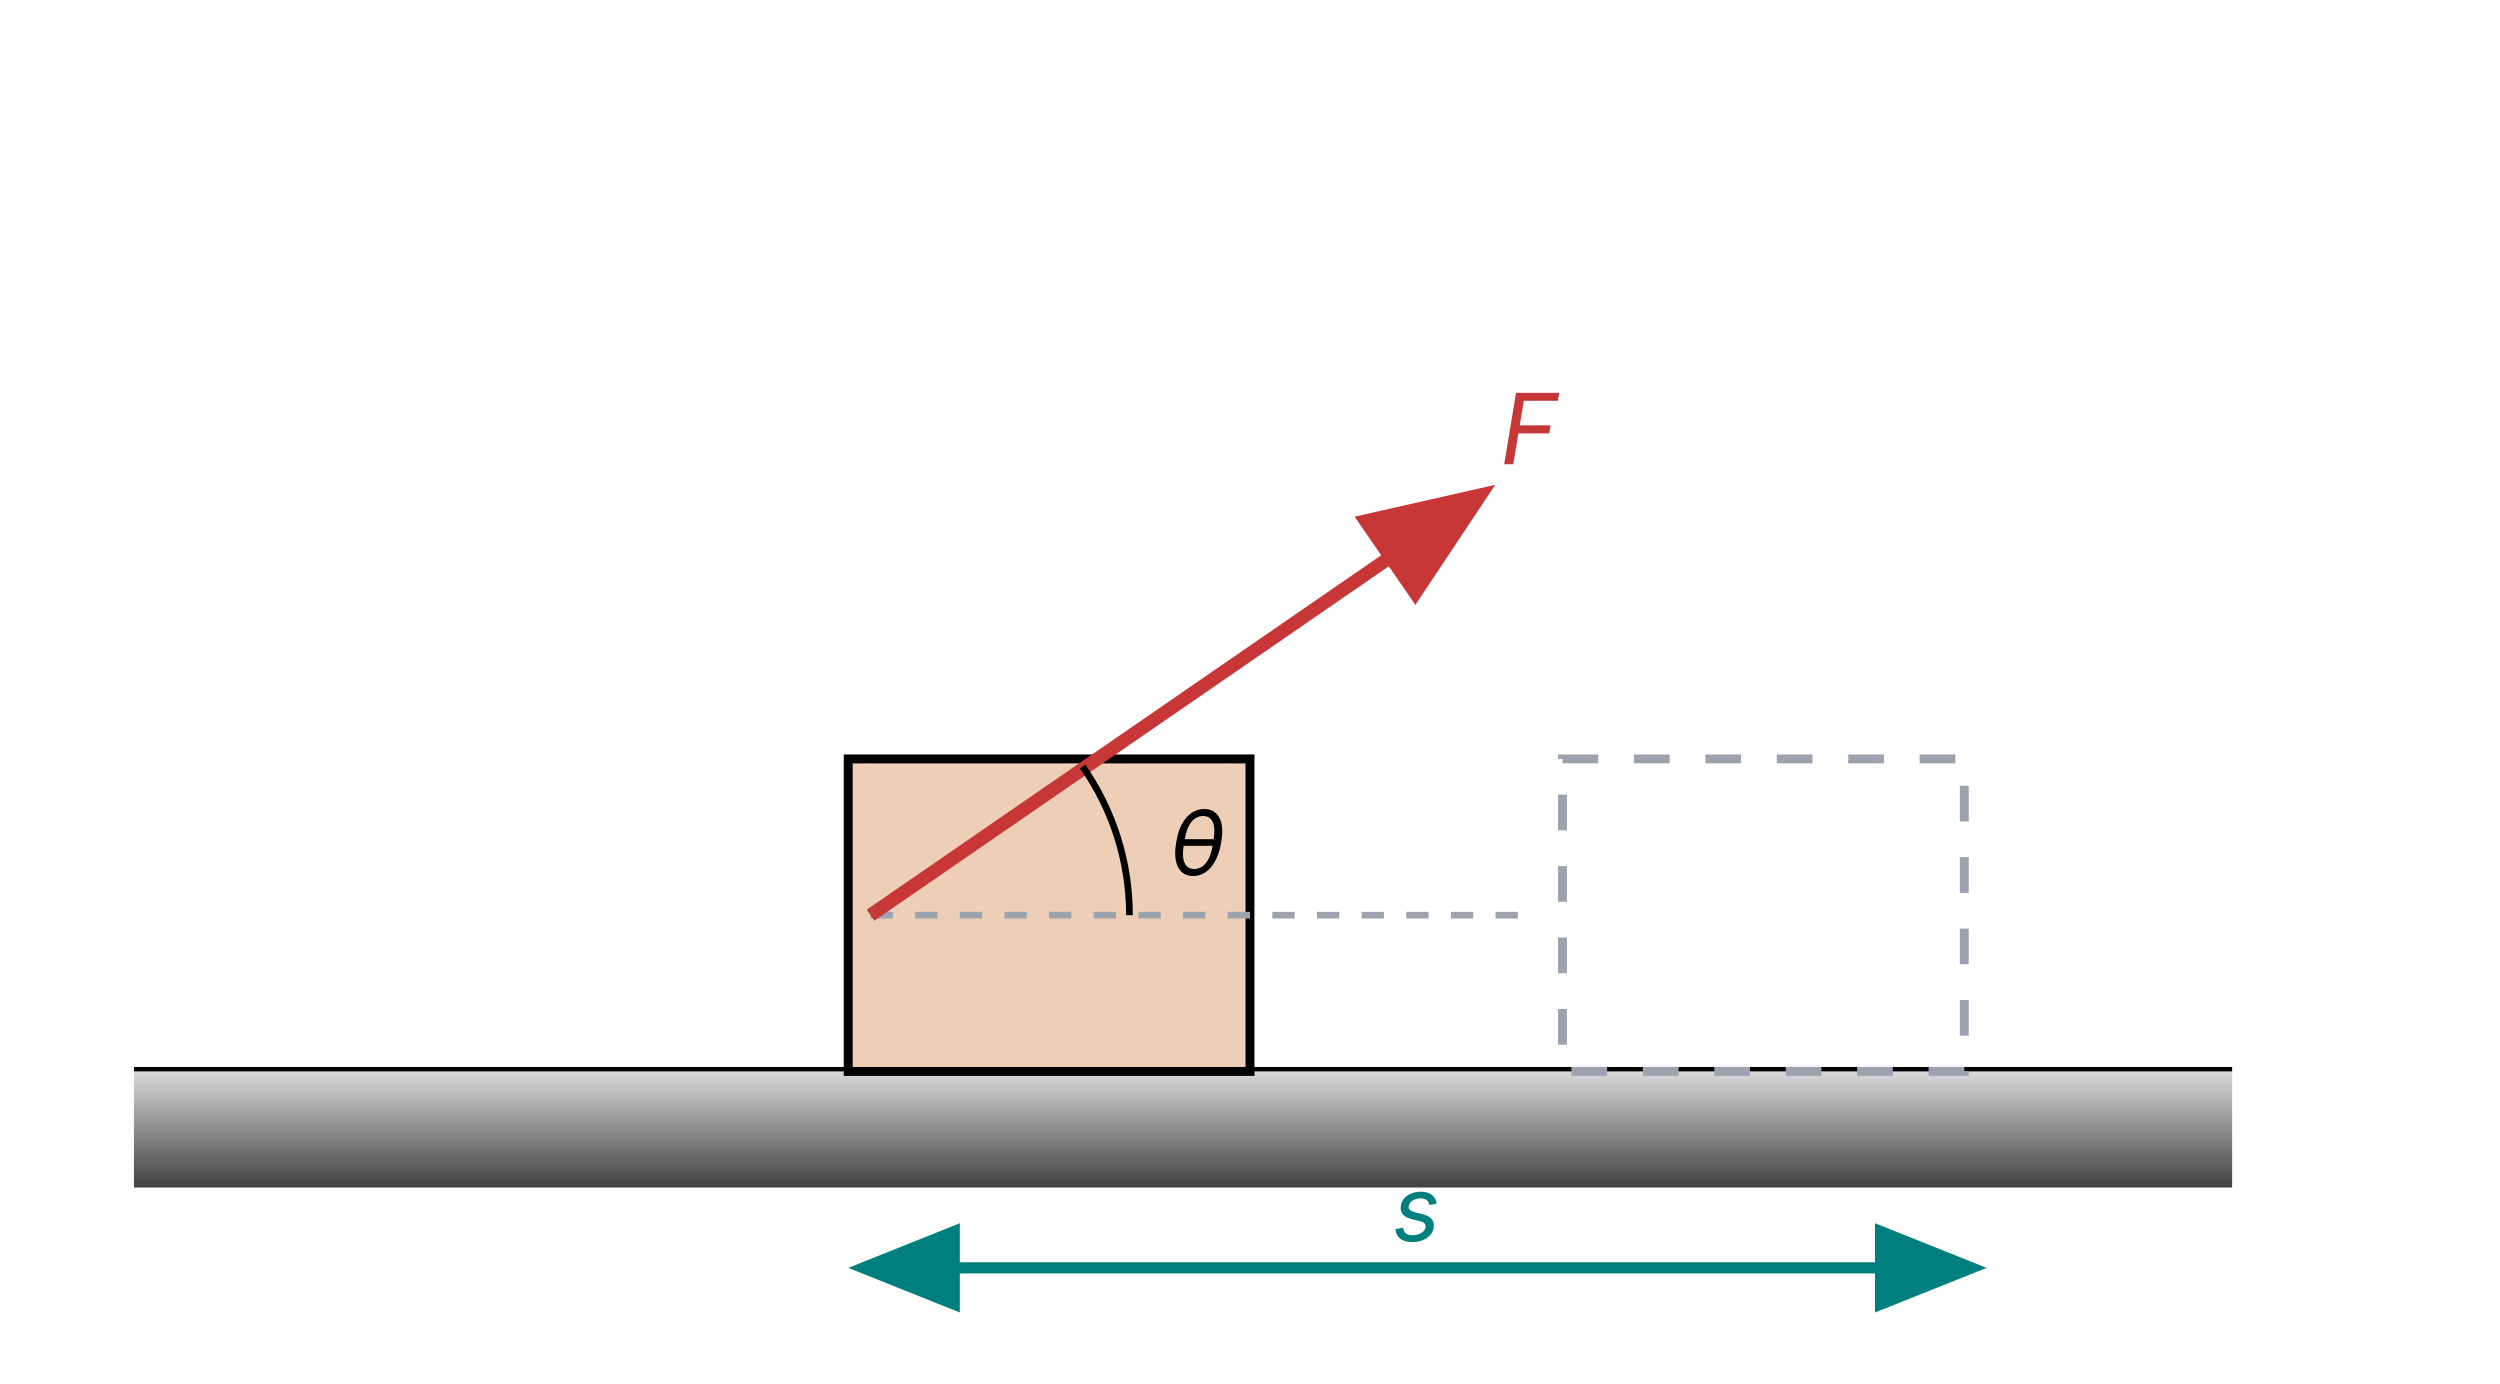
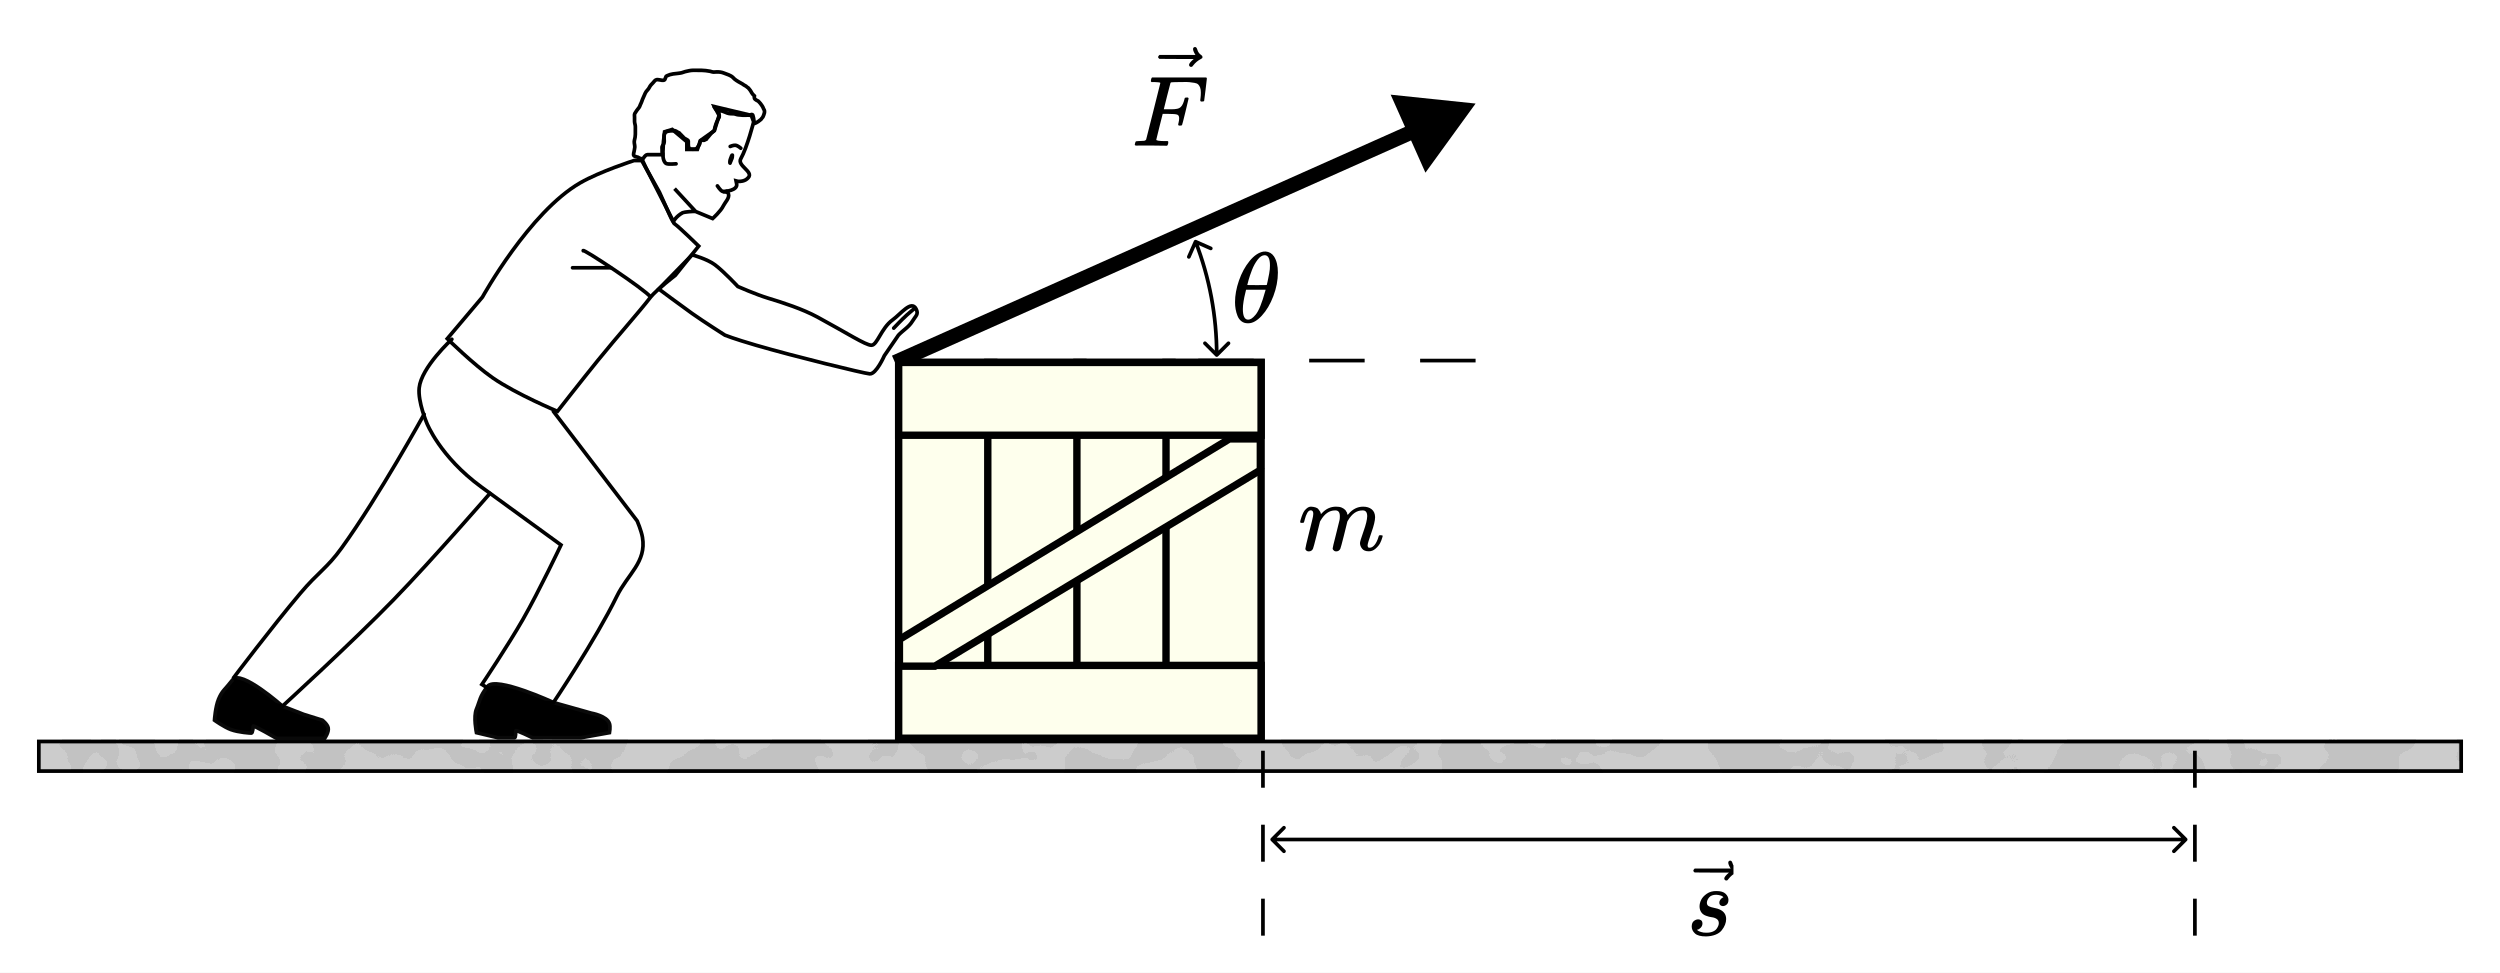
- <svg xmlns="http://www.w3.org/2000/svg" width="560" height="310" viewBox="0 0 560 310" fill="none">
-   <rect width="560" height="310" fill="white" />
+ <svg xmlns="http://www.w3.org/2000/svg" width="676" height="263" viewBox="0 0 676 263" fill="none">
+   <rect width="676" height="263" fill="white" />
+   <path d="M399 28L376.031 25.598L385.436 46.691L399 28ZM242 98L242.814 99.827L383.374 37.157L382.56 35.33L381.746 33.503L241.186 96.173L242 98Z" fill="black" />
+   <g clip-path="url(#clip0_2340_176)">
+     <path d="M351.561 141.141C351.578 141.034 351.605 140.891 351.641 140.713C351.676 140.535 351.783 140.197 351.961 139.699C352.139 139.2 352.317 138.782 352.495 138.444C352.673 138.106 352.958 137.776 353.35 137.456C353.741 137.135 354.133 136.984 354.524 137.002C354.916 137.02 355.299 137.082 355.673 137.189C356.046 137.296 356.313 137.456 356.474 137.669C356.634 137.883 356.776 138.079 356.901 138.257C357.025 138.435 357.097 138.604 357.114 138.764L357.168 138.951C357.168 138.987 357.177 139.005 357.195 139.005L357.488 138.711C358.556 137.572 359.811 137.002 361.253 137.002C361.556 137.002 361.832 137.02 362.081 137.055C362.33 137.091 362.561 137.153 362.775 137.242C362.989 137.331 363.158 137.42 363.282 137.509C363.407 137.598 363.541 137.705 363.683 137.83C363.825 137.954 363.914 138.07 363.95 138.177C363.986 138.284 364.057 138.399 364.164 138.524C364.27 138.649 364.306 138.755 364.27 138.844C364.235 138.933 364.261 139.013 364.35 139.085C364.439 139.156 364.457 139.218 364.404 139.272L364.617 139.005C365.739 137.669 367.065 137.002 368.596 137.002C369.557 137.002 370.331 137.242 370.919 137.723C371.506 138.204 371.809 138.907 371.827 139.832C371.827 140.74 371.489 142.146 370.812 144.051C370.136 145.956 369.797 147.095 369.797 147.469C369.815 147.718 369.86 147.887 369.931 147.976C370.002 148.065 370.136 148.11 370.331 148.11C370.83 148.11 371.293 147.843 371.72 147.309C372.147 146.775 372.494 146.045 372.761 145.119C372.815 144.923 372.868 144.808 372.921 144.772C372.975 144.736 373.117 144.719 373.349 144.719C373.705 144.719 373.883 144.79 373.883 144.932C373.883 144.95 373.847 145.083 373.776 145.333C373.634 145.849 373.438 146.356 373.189 146.855C372.939 147.353 372.53 147.851 371.96 148.35C371.391 148.848 370.777 149.089 370.118 149.071C369.281 149.071 368.676 148.831 368.302 148.35C367.928 147.869 367.741 147.371 367.741 146.855C367.741 146.516 368.062 145.448 368.703 143.651C369.344 141.853 369.673 140.5 369.691 139.592C369.691 138.542 369.299 138.017 368.516 138.017H368.382C366.851 138.017 365.561 138.916 364.511 140.713L364.324 141.034L363.443 144.612C362.855 146.944 362.517 148.199 362.428 148.377C362.197 148.857 361.814 149.098 361.28 149.098C361.048 149.098 360.862 149.035 360.719 148.911C360.577 148.786 360.479 148.679 360.425 148.59C360.372 148.501 360.345 148.412 360.345 148.323C360.345 148.127 360.648 146.855 361.253 144.505L362.214 140.607C362.268 140.34 362.294 140.001 362.294 139.592C362.294 138.542 361.903 138.017 361.12 138.017H360.986C359.455 138.017 358.165 138.916 357.114 140.713L356.928 141.034L356.046 144.612C355.459 146.944 355.121 148.199 355.032 148.377C354.8 148.857 354.418 149.098 353.884 149.098C353.652 149.098 353.465 149.044 353.323 148.937C353.181 148.831 353.083 148.724 353.029 148.617C352.976 148.51 352.958 148.421 352.976 148.35C352.976 148.118 353.314 146.659 353.99 143.971C354.685 141.23 355.032 139.797 355.032 139.672C355.085 139.405 355.112 139.165 355.112 138.951C355.112 138.31 354.889 137.99 354.444 137.99C354.053 137.99 353.723 138.239 353.456 138.738C353.189 139.236 352.985 139.779 352.842 140.366C352.7 140.954 352.593 141.274 352.522 141.328C352.486 141.363 352.344 141.381 352.095 141.381H351.721C351.614 141.274 351.561 141.194 351.561 141.141Z" fill="black" />
+   </g>
+   <rect x="268.711" y="98" width="101.614" height="25.711" transform="rotate(90 268.711 98)" fill="#FEFFED" stroke="black" stroke-width="2" />
+   <rect x="292.807" y="98" width="101.614" height="25.711" transform="rotate(90 292.807 98)" fill="#FEFFED" stroke="black" stroke-width="2" />
+   <rect x="316.904" y="98" width="101.614" height="25.711" transform="rotate(90 316.904 98)" fill="#FEFFED" stroke="black" stroke-width="2" />
+   <rect x="341" y="98" width="101.614" height="25.711" transform="rotate(90 341 98)" fill="#FEFFED" stroke="black" stroke-width="2" />
+   <rect x="243" y="98" width="98" height="19.687" fill="#FEFFED" stroke="black" stroke-width="2" />
+   <rect x="243" y="179.928" width="98" height="19.687" fill="#FEFFED" stroke="black" stroke-width="2" />
+   <path d="M251.638 179.53L341.397 125.916" stroke="black" stroke-width="2" />
+   <path d="M332.413 118.687L243.205 172.904V180.133H252.784L340.795 127.121L340.795 118.687H332.413Z" fill="#FEFFED" stroke="black" stroke-width="2" />
+   <g filter="url(#filter0_n_2340_176)">
+     <rect x="10" y="200" width="656" height="9" fill="black" fill-opacity="0.2" />
+     <rect x="10.5" y="200.5" width="655" height="8" stroke="black" />
+   </g>
+   <path d="M59.109 189.038C60.089 186.711 60.694 186.661 62.913 183.809C65.131 180.956 76.382 190.94 76.382 190.94L82.087 193.158L87.159 194.743C87.159 194.743 88.536 195.81 88.743 196.803C88.983 197.953 87.792 199.656 87.792 199.656H74.798C74.798 199.656 68.459 196.011 68.459 196.328C68.459 196.645 68.3 198.229 67.984 198.229C67.667 198.229 64.499 198.038 62.437 197.279C60.564 196.589 58 194.743 58 194.743C58 194.743 58.228 191.13 59.109 189.038Z" fill="black" stroke="#090909" stroke-linecap="round" />
+   <path d="M128.836 191.732C129.816 189.405 129.628 188.441 131.847 185.589C134.066 182.736 149.754 189.989 149.754 189.989L159.896 192.841C159.896 192.841 164.166 193.571 164.809 195.694C165.082 196.596 164.809 198.108 164.809 198.108L157.044 199.497H144.049C144.049 199.497 139.454 197.279 139.454 197.596C139.454 197.912 139.454 199.497 139.137 199.497H134.699L128.836 198.108C128.836 198.108 127.955 193.824 128.836 191.732Z" fill="black" stroke="#090909" stroke-linecap="round" />
+   <path d="M193.333 71.612C191.286 70.052 187.153 68.902 187.153 68.902L178.135 78.144C178.135 78.144 183.984 82.519 187.153 84.765C190.322 87.01 196.027 90.628 196.027 90.628C196.027 90.628 198.417 91.6 204.426 93.349C215.023 96.433 233.426 100.929 235.169 101.087C236.913 101.246 239.131 96.175 239.131 96.175L242.934 90.628C244.242 89.241 245.754 88.458 246.738 86.825C247.614 85.369 248.481 85.001 247.689 83.497C246.411 81.073 243.567 84.897 241.35 86.508C238.254 88.758 237.206 93.349 235.633 93.349C234.06 93.349 228.988 90.033 221.054 85.743C216.976 83.537 211.66 81.824 207.754 80.645C204.463 79.651 199.514 77.475 199.514 77.475C199.514 77.475 195.848 73.528 193.333 71.612Z" stroke="black" stroke-linecap="round" />
+   <path d="M241.667 88.727C241.667 88.727 243.813 86.425 245.312 85.082C246.096 84.379 247.372 83.339 247.372 83.339" stroke="black" stroke-linecap="round" />
+   <path d="M114.679 112.028C114.679 112.028 102.43 134.245 92.388 148.153C88.357 153.735 86.092 154.635 81.137 160.514C73.285 169.829 63.23 183.175 63.23 183.175C63.23 183.175 65.908 186.866 68.301 188.404C71.083 190.193 76.383 190.94 76.383 190.94C76.383 190.94 95.154 173.785 106.492 162.098C117.017 151.249 132.481 133.415 132.481 133.415" stroke="black" stroke-linecap="round" />
+   <path d="M122.18 91.738C122.18 91.738 113.908 99.323 113.346 104.891C112.965 108.671 115.407 114.399 115.407 114.399C115.407 114.399 118.893 123.432 130.144 131.672L151.696 147.361C151.696 147.361 145.78 159.823 141.396 167.486C137.362 174.535 130.303 185.076 130.303 185.076C130.303 185.076 135.244 188.237 139.019 189.197C142.794 190.156 149.636 189.989 149.636 189.989C149.636 189.989 161.025 173.026 166.751 161.306C169.744 155.18 174.844 152.026 173.723 145.3C173.424 143.505 172.297 140.863 172.297 140.863L149.636 111.229" stroke="black" stroke-linecap="round" />
+   <path d="M182.399 51.011C182.399 51.011 185.876 54.778 188.104 57.191M188.104 57.191L192.699 59.093C192.699 59.093 194.911 57.11 195.621 55.607C196.02 54.761 197.334 53.536 196.978 52.437C196.775 51.811 195.877 51.792 195.621 51.8M192.699 59.093C192.699 59.093 189.899 57.934 188.104 57.191M195.621 51.8C196.144 51.77 199.471 51.512 199.197 49.743L199.038 48.951C199.038 48.951 199.803 49.191 200.781 48.951C201.482 48.779 201.888 48.541 202.366 48C203.781 46.398 199.258 44.792 200.306 42.929C202.065 39.801 203.792 32.945 203.792 32.945L203.158 31.202L193.175 28.825L194.443 31.202L193.175 35.322L189.372 38.016L188.579 40.394H185.727V38.333L181.765 35.005L179.705 35.639L179.388 38.333L179.23 41.82H178.12C178.12 41.82 175.671 41.82 175.055 41.82C174.439 41.82 173.683 43.246 173.683 43.246L174.634 45.306L182.082 59.885C182.082 59.885 182.864 58.434 184.618 57.508C184.974 57.32 187.719 57.07 188.104 57.191M195.621 51.8C195.576 51.803 195.552 51.803 195.552 51.803C195.552 51.803 195.577 51.801 195.621 51.8Z" stroke="black" />
+   <path d="M197.454 39.601C197.454 39.601 198.314 39.214 198.88 39.284C199.512 39.363 200.306 40.077 200.306 40.077" stroke="black" stroke-linecap="round" />
+   <path d="M197.922 41.976C197.922 42.178 197.699 42.291 197.699 42.49C197.699 42.591 197.636 42.662 197.6 42.748C197.546 42.88 197.489 43.043 197.452 43.182C197.409 43.345 197.365 43.519 197.365 43.688C197.365 43.776 197.365 43.864 197.365 43.952C197.365 43.981 197.391 44.207 197.42 44.077C197.436 44.003 197.528 43.778 197.582 43.723C197.616 43.689 197.639 43.602 197.644 43.556C197.663 43.371 197.78 43.147 197.86 42.978C198.015 42.651 198.033 42.306 198.033 41.949" stroke="black" stroke-linecap="round" />
+   <path d="M179.23 41.503C179.23 41.503 179.165 43.696 180.156 44.218C180.668 44.489 182.799 44.299 182.799 44.299" stroke="black" stroke-linecap="round" />
+   <path d="M193.987 50.269C193.987 50.269 194.721 51.401 195.255 51.695C195.916 52.06 196.523 51.695 196.523 51.695" stroke="black" stroke-linecap="round" />
+   <path d="M173.626 42.96C173.626 42.96 173.273 42.893 173.058 42.814C172.811 42.722 172.415 42.453 172.458 42.505C172.458 42.505 171.724 42.358 171.452 42.14C171.099 41.858 171.496 41.017 171.509 40.68C171.521 40.344 171.655 40.092 171.655 39.763C171.655 39.443 171.58 39.059 171.525 38.741C171.424 38.158 171.63 37.683 171.728 37.118C171.822 36.575 171.801 36.028 171.801 35.48C171.801 35.071 171.801 34.663 171.801 34.254C171.801 33.77 171.582 33.323 171.582 32.843C171.582 32.464 171.582 32.086 171.582 31.707C171.582 31.432 171.501 30.963 171.643 30.705C171.945 30.154 172.387 29.587 172.778 29.095C172.985 28.834 173.03 28.575 173.156 28.287C173.276 28.013 173.426 27.767 173.517 27.476C173.763 26.686 174.165 25.988 174.462 25.224C174.691 24.634 175.33 24.221 175.598 23.618C175.8 23.162 176.239 22.718 176.588 22.369C176.801 22.155 177.014 21.809 177.277 21.655C177.948 21.26 178.881 21.933 179.614 21.655C179.908 21.543 179.969 20.602 180.271 20.527C180.581 20.449 180.84 20.257 181.147 20.178C181.677 20.042 182.356 19.902 182.9 19.886C183.259 19.876 183.624 19.772 183.995 19.74C184.423 19.703 184.876 19.452 185.301 19.359C185.984 19.209 186.683 19.018 187.386 19.01C188.944 18.992 190.454 18.964 191.982 19.269C192.208 19.315 192.424 19.402 192.648 19.452C192.989 19.528 193.311 19.462 193.67 19.452C194.49 19.428 195.049 19.484 195.791 19.776C196.565 20.081 197.594 20.35 198.197 20.953C198.493 21.249 198.701 21.505 199.069 21.715C199.501 21.962 199.975 22.318 200.424 22.511C200.694 22.626 200.921 22.822 201.158 22.985C201.372 23.132 201.754 23.256 201.901 23.464C201.994 23.596 202.205 23.632 202.323 23.756C202.401 23.839 202.459 23.933 202.542 24.016C202.765 24.239 202.886 24.472 203.053 24.721C203.229 24.985 203.322 25.266 203.548 25.492C203.674 25.618 203.986 25.93 203.986 25.93C203.986 25.93 203.937 26.421 204.018 26.62C204.16 26.969 205.008 27.334 205.008 27.334C205.008 27.334 205.429 27.727 205.625 27.991C205.869 28.32 206.296 28.883 206.407 29.273C206.453 29.431 206.587 29.636 206.667 29.78C206.766 29.958 206.704 30.474 206.704 30.474C206.704 30.474 206.415 31.606 206.124 31.825C205.966 31.943 205.903 32.211 205.714 32.332C205.48 32.48 205.289 32.683 205.053 32.847C204.968 32.905 203.942 33.576 203.929 33.321C203.906 32.886 203.767 31.95 203.767 31.95C203.767 31.95 203.711 31.622 203.637 31.423C203.57 31.244 203.588 31.072 203.418 30.985C203.229 30.888 202.981 31.033 202.89 31.115C202.8 31.196 202.306 31.131 202.306 31.131C201.791 31.151 201.356 31.177 200.749 31.147C200.35 31.128 200.061 31.058 199.73 31.058C199.249 31.058 198.823 30.766 198.339 30.766C197.814 30.766 197.191 30.759 196.7 30.583C196.305 30.442 195.979 30.279 195.605 30.145C195.125 29.974 194.62 29.866 194.181 29.671C193.951 29.568 193.757 29.563 193.633 29.346C193.563 29.223 193.166 29.111 193.126 28.973C193.065 28.758 193.105 28.9 193.228 29.058C193.331 29.191 193.477 29.42 193.56 29.565C193.657 29.734 193.836 29.773 193.925 29.93C194.019 30.093 194.322 30.267 194.359 30.437C194.423 30.725 194.601 31.656 194.38 31.877C194.184 32.073 194.123 32.38 193.998 32.624C193.835 32.942 193.679 33.265 193.577 33.614C193.441 34.076 193.25 34.536 193.195 35.001C193.132 35.54 192.594 35.677 192.319 36.039C192.09 36.341 191.8 36.599 191.589 36.916C191.436 37.144 191.148 37.33 191.074 37.589C191.047 37.683 190.687 37.755 190.603 37.849C190.477 37.989 190.126 37.922 189.95 37.922C189.435 37.922 189.252 38.233 189.252 38.688C189.252 38.96 188.952 39.32 188.814 39.56C188.579 39.973 188.299 40.331 187.792 40.331C187.346 40.331 186.546 40.46 186.315 39.998C186.113 39.594 186.112 39.311 186.112 38.855C186.112 38.612 186.122 38.367 186.112 38.124C186.1 37.822 185.085 37.516 184.871 37.208C184.742 37.021 184.521 36.841 184.36 36.68C184.229 36.55 184.124 36.371 183.958 36.279C183.791 36.185 183.865 36.03 183.666 35.942C183.367 35.809 182.985 35.615 182.717 35.407C182.546 35.274 181.92 35.366 181.735 35.366C181.22 35.366 180.719 35.416 180.239 35.621C179.296 36.026 179.614 37.29 179.614 38.141C179.614 38.643 179.49 38.999 179.159 39.366C178.91 39.643 179.03 40.257 179.03 40.607C179.03 40.806 179.041 41.009 179.03 41.207" stroke="black" stroke-linecap="round" />
+   <path d="M165.126 72.404H154.825" stroke="black" stroke-linecap="round" />
+   <path d="M175.933 80.328C174.554 78.341 157.171 66.858 157.709 67.809M175.933 80.328C172.915 84.272 167.15 90.684 161.671 97.442C157.343 102.781 150.736 111.229 150.736 111.229C150.736 111.229 139.587 106.565 133.273 102.197C128.048 98.582 120.944 91.579 120.944 91.579L130.452 80.328C130.452 80.328 143.145 57.349 156.917 49.426C162.246 46.36 171.464 43.404 171.464 43.404H173.524L178.31 51.962C180.6 56.913 181.796 60.202 182.589 60.678C183.381 61.153 188.928 66.541 188.928 66.541L182.589 74.464C182.589 74.464 177.458 78.422 175.933 80.328Z" stroke="black" stroke-linecap="round" />
+   <g clip-path="url(#clip1_2340_176)">
+     <path d="M307.307 39.373C306.999 39.373 306.845 39.282 306.845 39.101C306.845 39.065 306.872 38.938 306.927 38.721C306.999 38.432 307.071 38.269 307.144 38.233C307.216 38.197 307.424 38.169 307.768 38.151C308.257 38.151 308.8 38.124 309.397 38.07C309.65 38.016 309.822 37.907 309.913 37.744C309.949 37.654 310.591 35.111 311.84 30.116C313.089 25.121 313.722 22.587 313.74 22.515C313.74 22.388 313.704 22.325 313.632 22.325C313.487 22.27 313.007 22.225 312.193 22.189H311.351C311.243 22.08 311.189 22.008 311.189 21.972C311.189 21.936 311.207 21.782 311.243 21.51C311.315 21.203 311.406 21.013 311.514 20.94H326.146C326.273 21.013 326.337 21.112 326.337 21.239C326.337 21.329 326.219 22.343 325.984 24.279C325.748 26.216 325.622 27.211 325.604 27.265C325.567 27.392 325.386 27.455 325.061 27.455H324.735C324.608 27.365 324.545 27.247 324.545 27.102C324.545 27.084 324.572 26.867 324.626 26.451C324.681 26.035 324.708 25.555 324.708 25.012C324.708 24.469 324.644 24.026 324.518 23.682C324.391 23.338 324.219 23.058 324.002 22.84C323.785 22.623 323.45 22.479 322.997 22.406C322.545 22.334 322.084 22.27 321.613 22.216C321.142 22.162 320.491 22.153 319.658 22.189H319.034C317.55 22.207 316.763 22.234 316.672 22.27C316.582 22.307 316.518 22.379 316.482 22.488C316.464 22.506 316.156 23.691 315.559 26.044L314.691 29.546H316.184C316.238 29.546 316.446 29.546 316.808 29.546C317.17 29.546 317.423 29.537 317.568 29.519C317.713 29.5 317.912 29.473 318.165 29.437C318.419 29.401 318.636 29.338 318.817 29.247C318.998 29.157 319.152 29.048 319.278 28.921C319.514 28.704 319.713 28.406 319.876 28.026C320.038 27.645 320.156 27.302 320.228 26.994C320.301 26.686 320.346 26.523 320.364 26.505C320.418 26.415 320.59 26.37 320.88 26.37H321.206C321.332 26.46 321.396 26.55 321.396 26.641C321.396 26.695 321.115 27.881 320.554 30.197C319.993 32.514 319.686 33.708 319.631 33.781C319.595 33.907 319.414 33.971 319.088 33.971H318.763C318.636 33.862 318.573 33.754 318.573 33.645C318.573 33.591 318.618 33.392 318.708 33.048C318.799 32.704 318.844 32.342 318.844 31.962C318.844 31.437 318.663 31.111 318.301 30.985C317.939 30.858 317.134 30.794 315.885 30.794H314.392L313.523 34.242C312.944 36.486 312.655 37.663 312.655 37.771C312.655 38.025 313.46 38.151 315.071 38.151H315.749C315.858 38.26 315.912 38.323 315.912 38.341C315.912 38.359 315.894 38.54 315.858 38.884C315.785 39.12 315.695 39.291 315.586 39.4H315.125C314.383 39.364 313.016 39.346 311.026 39.346C309.849 39.346 308.953 39.346 308.338 39.346C307.723 39.346 307.379 39.355 307.307 39.373Z" fill="black" />
+     <path d="M322.598 13.258C322.598 13.113 322.644 12.986 322.734 12.877C322.825 12.769 322.96 12.715 323.141 12.715C323.268 12.715 323.377 12.76 323.467 12.85C323.558 12.923 323.648 13.095 323.739 13.366C323.919 14.036 324.29 14.552 324.852 14.914C325.051 15.04 325.15 15.203 325.15 15.402C325.15 15.565 325.123 15.674 325.069 15.728C325.014 15.782 324.888 15.864 324.689 15.972C323.91 16.37 323.232 16.941 322.653 17.683C322.616 17.719 322.571 17.773 322.517 17.845C322.463 17.918 322.417 17.972 322.381 18.008C322.345 18.044 322.3 18.063 322.245 18.063C322.191 18.063 322.128 18.072 322.055 18.09C321.929 18.09 321.811 18.044 321.702 17.954C321.594 17.863 321.531 17.728 321.512 17.547C321.512 17.203 321.938 16.669 322.788 15.945H318.146L313.504 15.918C313.269 15.755 313.151 15.583 313.151 15.402C313.151 15.275 313.269 15.095 313.504 14.859H323.25C322.816 14.171 322.598 13.638 322.598 13.258Z" fill="black" />
+   </g>
+   <g clip-path="url(#clip2_2340_176)">
+     <path d="M459.557 245.092C459.557 244.513 459.701 243.925 459.991 243.328C460.28 242.73 460.787 242.179 461.511 241.672C462.235 241.165 463.112 240.921 464.144 240.939C465.266 240.939 466.08 241.183 466.587 241.672C467.094 242.16 467.356 242.703 467.374 243.3C467.374 243.88 467.22 244.305 466.913 244.576C466.605 244.848 466.261 244.992 465.881 245.011C465.646 245.011 465.429 244.938 465.23 244.793C465.031 244.649 464.922 244.413 464.904 244.088C464.904 243.798 464.985 243.545 465.148 243.328C465.311 243.11 465.465 242.948 465.61 242.839C465.754 242.73 465.872 242.676 465.963 242.676C465.981 242.676 465.99 242.667 465.99 242.649C465.99 242.595 465.926 242.513 465.8 242.405C465.673 242.296 465.447 242.197 465.121 242.106C464.795 242.016 464.443 241.961 464.062 241.943C463.194 241.943 462.561 242.179 462.162 242.649C461.764 243.12 461.556 243.599 461.538 244.088C461.538 244.54 461.71 244.857 462.054 245.038C462.398 245.219 462.895 245.372 463.547 245.499C464.198 245.626 464.669 245.762 464.958 245.906C466.153 246.431 466.75 247.3 466.75 248.512C466.75 249.019 466.65 249.525 466.451 250.032C466.252 250.539 465.954 251.046 465.555 251.552C465.157 252.059 464.587 252.457 463.845 252.747C463.103 253.036 462.253 253.19 461.294 253.208C459.9 253.208 458.914 252.946 458.335 252.421C457.756 251.896 457.457 251.281 457.439 250.575C457.439 249.869 457.629 249.363 458.009 249.055C458.389 248.747 458.788 248.594 459.204 248.594C459.475 248.594 459.729 248.675 459.964 248.838C460.199 249.001 460.326 249.281 460.344 249.679C460.344 250.15 460.181 250.548 459.855 250.874C459.529 251.199 459.249 251.362 459.014 251.362C458.978 251.38 458.95 251.389 458.932 251.389C458.914 251.389 458.905 251.407 458.905 251.444C458.923 251.498 458.996 251.57 459.122 251.661C459.249 251.751 459.529 251.869 459.964 252.014C460.398 252.158 460.896 252.222 461.457 252.204C462.108 252.204 462.669 252.104 463.14 251.905C463.61 251.706 463.954 251.453 464.171 251.145C464.388 250.837 464.542 250.557 464.633 250.304C464.723 250.05 464.768 249.824 464.768 249.625C464.768 249.118 464.578 248.738 464.198 248.485C463.818 248.232 463.384 248.078 462.895 248.024C462.407 247.969 461.873 247.834 461.294 247.616C460.715 247.399 460.289 247.083 460.018 246.666C459.71 246.214 459.557 245.689 459.557 245.092Z" fill="black" />
+     <path d="M467.322 233.257C467.322 233.112 467.368 232.986 467.458 232.877C467.549 232.769 467.684 232.714 467.865 232.714C467.992 232.714 468.101 232.76 468.191 232.85C468.282 232.922 468.372 233.094 468.463 233.366C468.643 234.035 469.014 234.551 469.575 234.913C469.774 235.04 469.874 235.203 469.874 235.402C469.874 235.564 469.847 235.673 469.793 235.727C469.738 235.782 469.612 235.863 469.413 235.972C468.634 236.37 467.956 236.94 467.377 237.682C467.341 237.718 467.295 237.772 467.241 237.845C467.187 237.917 467.142 237.971 467.105 238.007C467.069 238.044 467.024 238.062 466.97 238.062C466.915 238.062 466.852 238.071 466.78 238.089C466.653 238.089 466.535 238.044 466.427 237.953C466.318 237.863 466.255 237.727 466.237 237.546C466.237 237.202 466.662 236.668 467.512 235.945H462.871L458.229 235.917C457.994 235.754 457.876 235.583 457.876 235.402C457.876 235.275 457.994 235.094 458.229 234.859H467.974C467.54 234.171 467.322 233.637 467.322 233.257Z" fill="black" />
+   </g>
+   <g clip-path="url(#clip3_2340_176)">
+     <path d="M333.95 81.712C333.95 79.866 334.303 77.921 335.009 75.876C335.715 73.831 336.674 72.066 337.887 70.582C339.099 69.098 340.357 68.247 341.66 68.03C341.678 68.03 341.75 68.03 341.877 68.03C342.004 68.03 342.112 68.021 342.203 68.003C343.18 68.075 343.94 68.519 344.483 69.333C345.189 70.419 345.542 71.876 345.542 73.704C345.542 75.785 345.135 77.903 344.32 80.056C343.506 82.21 342.465 83.975 341.198 85.35C339.932 86.725 338.719 87.413 337.561 87.413H337.371C336.719 87.413 336.158 87.232 335.688 86.87C335.217 86.508 334.864 86.029 334.629 85.431C334.394 84.834 334.222 84.228 334.113 83.612C334.004 82.997 333.95 82.364 333.95 81.712ZM343.397 71.776C343.397 69.93 342.918 69.007 341.959 69.007C341.307 69.007 340.674 69.415 340.058 70.229C339.443 71.043 338.936 71.966 338.538 72.998C338.14 74.03 337.832 74.934 337.615 75.713C337.398 76.491 337.28 76.943 337.262 77.07C338.149 77.088 339.027 77.097 339.895 77.097L342.529 77.07C342.547 77.052 342.619 76.753 342.746 76.174C342.873 75.595 343.017 74.871 343.18 74.002C343.343 73.134 343.415 72.392 343.397 71.776ZM336.068 83.558C336.068 85.477 336.547 86.436 337.506 86.436C337.778 86.436 338.068 86.345 338.375 86.164C338.683 85.983 339.054 85.639 339.488 85.133C339.923 84.626 340.357 83.839 340.791 82.771C341.226 81.703 341.66 80.382 342.094 78.807L342.23 78.346H336.936C336.936 78.4 336.855 78.744 336.692 79.377C336.529 80.011 336.384 80.717 336.258 81.495C336.131 82.273 336.068 82.961 336.068 83.558Z" fill="black" />
+   </g>
+   <line x1="324" y1="97.5" x2="399" y2="97.5" stroke="black" stroke-dasharray="15 15" />
+   <path d="M328.646 96.353C328.842 96.549 329.158 96.549 329.354 96.353L332.536 93.171C332.731 92.976 332.731 92.66 332.536 92.464C332.34 92.269 332.024 92.269 331.828 92.464L329 95.293L326.172 92.464C325.976 92.269 325.66 92.269 325.464 92.464C325.269 92.66 325.269 92.976 325.464 93.171L328.646 96.353ZM323.483 64.891C323.231 64.78 322.936 64.894 322.824 65.147L321.003 69.262C320.892 69.514 321.006 69.81 321.258 69.921C321.511 70.033 321.806 69.919 321.918 69.666L323.536 66.008L327.194 67.626C327.447 67.738 327.742 67.624 327.854 67.371C327.965 67.119 327.851 66.824 327.599 66.712L323.483 64.891ZM329 96H329.5C329.5 85.456 327.55 75.003 323.747 65.168L323.281 65.349L322.815 65.529C326.572 75.249 328.5 85.579 328.5 96H329Z" fill="black" />
+   <path d="M343.646 226.646C343.451 226.842 343.451 227.158 343.646 227.354L346.828 230.536C347.024 230.731 347.34 230.731 347.536 230.536C347.731 230.34 347.731 230.024 347.536 229.828L344.707 227L347.536 224.172C347.731 223.976 347.731 223.66 347.536 223.464C347.34 223.269 347.024 223.269 346.828 223.464L343.646 226.646ZM591.354 227.354C591.549 227.158 591.549 226.842 591.354 226.646L588.172 223.464C587.976 223.269 587.66 223.269 587.464 223.464C587.269 223.66 587.269 223.976 587.464 224.172L590.293 227L587.464 229.828C587.269 230.024 587.269 230.34 587.464 230.536C587.66 230.731 587.976 230.731 588.172 230.536L591.354 227.354ZM344 227L344 227.5L591 227.5L591 227L591 226.5L344 226.5L344 227Z" fill="black" />
+   <line x1="593.5" y1="253" x2="593.5" y2="200" stroke="black" stroke-dasharray="10 10" />
+   <line x1="341.5" y1="253" x2="341.5" y2="200" stroke="black" stroke-dasharray="10 10" />
  <defs>
-     <linearGradient id="suelo" x1="280" y1="240" x2="280" y2="266" gradientUnits="userSpaceOnUse">
-       <stop stop-color="#D9D9D9" />
-       <stop offset="1" stop-color="#414141" />
-     </linearGradient>
-     <marker id="fhead" markerWidth="10" markerHeight="8" refX="8" refY="4" orient="auto">
-       <path d="M0,0 L10,4 L0,8 Z" fill="#C83737" />
-     </marker>
-     <marker id="sheadL" markerWidth="10" markerHeight="8" refX="2" refY="4" orient="auto">
-       <path d="M10,0 L0,4 L10,8 Z" fill="#007F7F" />
-     </marker>
-     <marker id="sheadR" markerWidth="10" markerHeight="8" refX="8" refY="4" orient="auto">
-       <path d="M0,0 L10,4 L0,8 Z" fill="#007F7F" />
-     </marker>
+     <filter id="filter0_n_2340_176" x="10" y="200" width="656" height="9" filterUnits="userSpaceOnUse" color-interpolation-filters="sRGB">
+       <feFlood flood-opacity="0" result="BackgroundImageFix" />
+       <feBlend mode="normal" in="SourceGraphic" in2="BackgroundImageFix" result="shape" />
+       <feTurbulence type="fractalNoise" baseFrequency="0.054 0.054" stitchTiles="stitch" numOctaves="3" result="noise" seed="7598" />
+       <feColorMatrix in="noise" type="luminanceToAlpha" result="alphaNoise" />
+       <feComponentTransfer in="alphaNoise" result="coloredNoise1">
+         <feFuncA type="discrete" tableValues="1 1 1 1 1 1 1 1 1 1 1 1 1 1 1 1 1 1 1 1 1 1 1 1 1 1 1 1 1 1 1 1 1 1 1 1 1 1 1 1 1 1 1 1 1 1 1 1 1 1 1 0 0 0 0 0 0 0 0 0 0 0 0 0 0 0 0 0 0 0 0 0 0 0 0 0 0 0 0 0 0 0 0 0 0 0 0 0 0 0 0 0 0 0 0 0 0 0 0 0 " />
+       </feComponentTransfer>
+       <feComposite operator="in" in2="shape" in="coloredNoise1" result="noise1Clipped" />
+       <feFlood flood-color="rgba(0, 0, 0, 0.25)" result="color1Flood" />
+       <feComposite operator="in" in2="noise1Clipped" in="color1Flood" result="color1" />
+       <feMerge result="effect1_noise_2340_176">
+         <feMergeNode in="shape" />
+         <feMergeNode in="color1" />
+       </feMerge>
+     </filter>
+     <clipPath id="clip0_2340_176">
+       <rect width="23.444" height="12.1" fill="white" transform="translate(351 137)" />
+     </clipPath>
+     <clipPath id="clip1_2340_176">
+       <rect width="20.34" height="29.4" fill="white" transform="translate(306 10)" />
+     </clipPath>
+     <clipPath id="clip2_2340_176">
+       <rect width="12.732" height="23.208" fill="white" transform="translate(456 230)" />
+     </clipPath>
+     <clipPath id="clip3_2340_176">
+       <rect width="12.732" height="19.416" fill="white" transform="translate(333 68)" />
+     </clipPath>
  </defs>
-   <rect x="30" y="240" width="470" height="26" fill="url(#suelo)" />
-   <line x1="30" y1="239.5" x2="500" y2="239.5" stroke="black" />
-   <rect x="350" y="170" width="90" height="70" fill="none" stroke="#9CA3AF" stroke-width="2" stroke-dasharray="8 8" />
-   <rect x="190" y="170" width="90" height="70" fill="#EDCEB7" stroke="black" stroke-width="2" />
-   <line x1="195" y1="205" x2="345" y2="205" stroke="#9CA3AF" stroke-width="1.5" stroke-dasharray="5 5" />
-   <line x1="195" y1="205" x2="330" y2="112" stroke="#C83737" stroke-width="3" marker-end="url(#fhead)" />
-   <path d="M 253 205 A 58 58 0 0 0 242.5 171.7" stroke="black" stroke-width="1.5" fill="none" />
-   <text x="262" y="196" font-family="Inter, Arial, sans-serif" font-style="italic" font-size="20" fill="black">θ</text>
-   <text x="336" y="104" font-family="Inter, Arial, sans-serif" font-style="italic" font-size="22" fill="#C83737">F</text>
-   <line x1="195" y1="284" x2="440" y2="284" stroke="#007F7F" stroke-width="2.5" marker-start="url(#sheadL)" marker-end="url(#sheadR)" />
-   <text x="312" y="278" font-family="Inter, Arial, sans-serif" font-style="italic" font-size="20" fill="#007F7F">s</text>
</svg>
